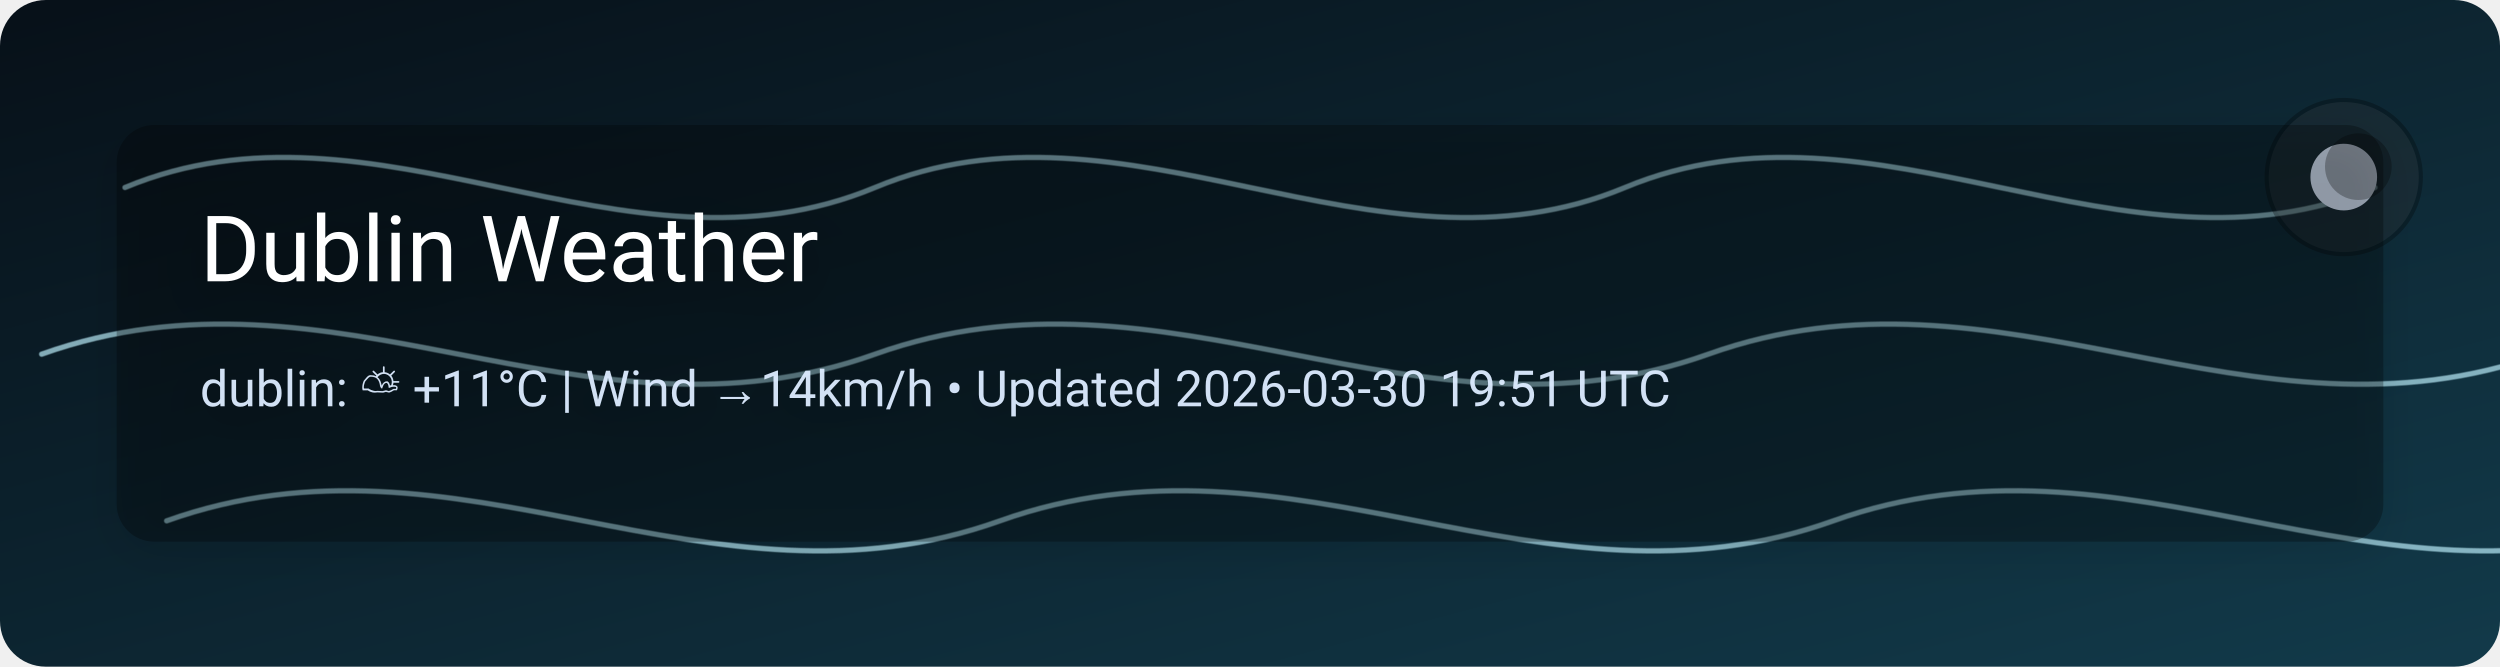
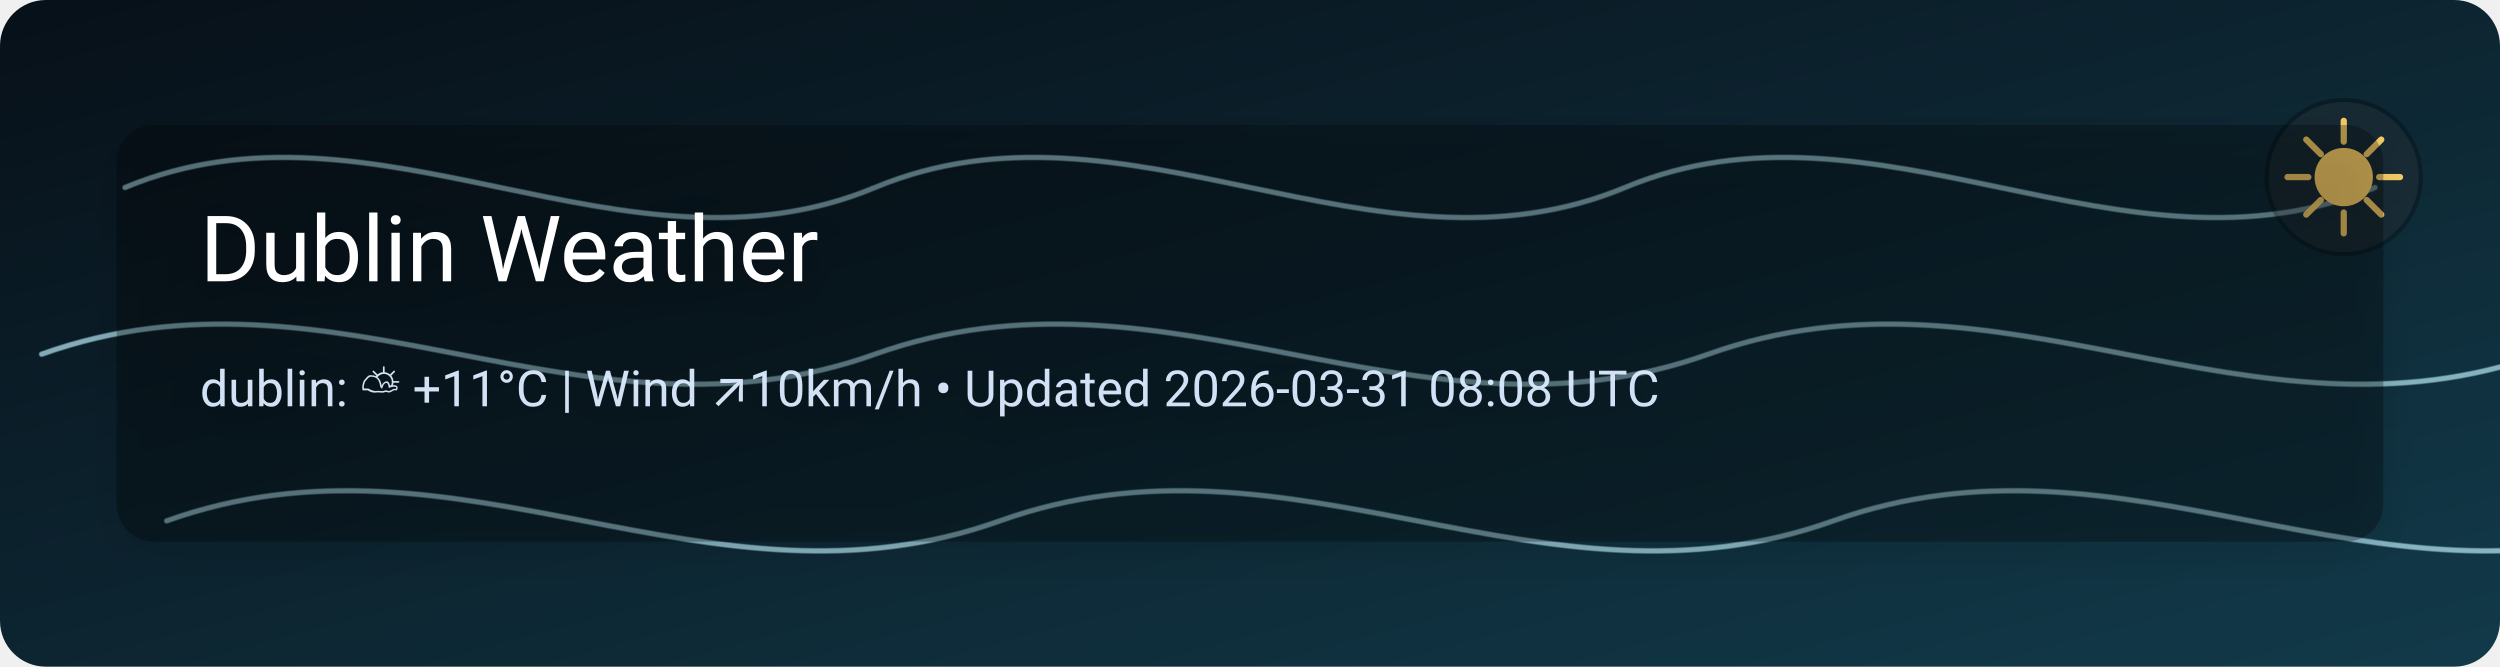
<svg xmlns="http://www.w3.org/2000/svg" width="1200" height="320" viewBox="0 0 1200 320">
  <defs>
    <linearGradient id="g" x1="0" y1="0" x2="1" y2="1">
      <stop offset="0" stop-color="#071018" />
      <stop offset="1" stop-color="#123a4a" />
    </linearGradient>
    <filter id="shadow" x="-20%" y="-20%" width="140%" height="140%">
      <feDropShadow dx="0" dy="6" stdDeviation="10" flood-color="#000" flood-opacity="0.35" />
    </filter>
  </defs>
  <style>
    .title { font: 44px system-ui, -apple-system, Segoe UI, Roboto, Arial; fill: #fff; }
    .sub   { font: 24px system-ui, -apple-system, Segoe UI, Roboto, Arial; fill: #dbeafe; opacity: .95; }
    .card  { fill: rgba(0,0,0,0.28); }

    @keyframes scrollDown { from { transform: translateY(-320px); } to { transform: translateY(0px); } }
    @keyframes scrollRight{ from { transform: translateX(-600px); } to { transform: translateX(0px); } }
    @keyframes scrollLeft { from { transform: translateX(0px); } to { transform: translateX(-600px); } }
    @keyframes driftDiag  { from { transform: translate(-180px,-140px); } to { transform: translate(180px,140px); } }
    @keyframes flash { 0%,90%,100% { opacity: 0; } 91%,93% { opacity: .65; } 94% { opacity: .1; } 95% { opacity: .45; } }

    .layerSlow  { opacity: .22; }
    .layerMed   { opacity: .30; }
    .layerFast  { opacity: .40; }

    .rainSlow { animation: scrollDown 2.6s linear infinite; }
    .rainMed  { animation: scrollDown 1.7s linear infinite; }
    .rainFast { animation: scrollDown 1.1s linear infinite; }

    .windSlow { animation: scrollRight 7.2s linear infinite; }
    .windMed  { animation: scrollRight 4.8s linear infinite; }
    .windFast { animation: scrollRight 3.2s linear infinite; }

    .fogSlow  { animation: scrollLeft 18s ease-in-out infinite; }
    .fogMed   { animation: scrollLeft 12s ease-in-out infinite; }
    .fogFast  { animation: scrollLeft 8s  ease-in-out infinite; }

    .snowSlow { animation: driftDiag 10s linear infinite; }
    .snowMed  { animation: driftDiag 7s  linear infinite; }
    .snowFast { animation: driftDiag 5s  linear infinite; }

    .flash { animation: flash 4.8s infinite; }

    /* Badge subtle float */
    @keyframes bob { 0%,100% { transform: translateY(0px); } 50% { transform: translateY(3px); } }
    .badge { animation: bob 2.8s ease-in-out infinite; }
  </style>
  <rect width="1200" height="320" rx="22" fill="url(#g)" />
  <g class="layerSlow windSlow" fill="none" stroke="#bff3ff" stroke-width="3" stroke-linecap="round">
    <path d="M 60 90 C 180 40, 300 140, 420 90 S 660 140, 780 90 S 1020 140, 1140 90" />
    <path d="M 20 170 C 160 120, 280 220, 420 170 S 680 220, 820 170 S 1080 220, 1220 170" />
    <path d="M 80 250 C 220 200, 340 300, 480 250 S 740 300, 880 250 S 1140 300, 1280 250" />
  </g>
  <g class="layerMed windMed" fill="none" stroke="#bff3ff" stroke-width="2.5" stroke-linecap="round">
    <path d="M 60 90 C 180 40, 300 140, 420 90 S 660 140, 780 90 S 1020 140, 1140 90" />
    <path d="M 20 170 C 160 120, 280 220, 420 170 S 680 220, 820 170 S 1080 220, 1220 170" />
    <path d="M 80 250 C 220 200, 340 300, 480 250 S 740 300, 880 250 S 1140 300, 1280 250" />
  </g>
  <g class="layerFast windFast" fill="none" stroke="#bff3ff" stroke-width="2" stroke-linecap="round">
    <path d="M 60 90 C 180 40, 300 140, 420 90 S 660 140, 780 90 S 1020 140, 1140 90" />
    <path d="M 20 170 C 160 120, 280 220, 420 170 S 680 220, 820 170 S 1080 220, 1220 170" />
    <path d="M 80 250 C 220 200, 340 300, 480 250 S 740 300, 880 250 S 1140 300, 1280 250" />
  </g>
  <g class="badge">
    <circle cx="1125" cy="85" r="38" fill="rgba(0,0,0,0.28)" />
    <circle cx="1125" cy="85" r="36" fill="rgba(255,255,255,0.06)" />
  </g>
  <g class="badge">
-     <circle cx="1125" cy="85" r="16" fill="#dbeafe" />
-     <circle cx="1132" cy="80" r="16" fill="rgba(0,0,0,0.28)" />
+     <circle cx="1125" cy="85" r="14" fill="#ffd36a" />
+     <g stroke="#ffd36a" stroke-width="3" stroke-linecap="round" opacity="0.95">
+       <line x1="1125" y1="58" x2="1125" y2="68" />
+       <line x1="1125" y1="102" x2="1125" y2="112" />
+       <line x1="1098" y1="85" x2="1108" y2="85" />
+       <line x1="1142" y1="85" x2="1152" y2="85" />
+       <line x1="1107" y1="67" x2="1114" y2="74" />
+       <line x1="1136" y1="96" x2="1143" y2="103" />
+       <line x1="1136" y1="74" x2="1143" y2="67" />
+       <line x1="1107" y1="103" x2="1114" y2="96" />
+     </g>
  </g>
  <g filter="url(#shadow)">
    <rect x="56" y="60" width="1088" height="200" rx="18" class="card" />
    <text x="96" y="135" class="title">Dublin Weather</text>
-     <text x="96" y="195" class="sub">dublin: ⛅  +11°C | Wind →14km/h • Updated 2026-03-30 19:51 UTC</text>
+     <text x="96" y="195" class="sub">dublin: ⛅  +11°C | Wind ↗10km/h • Updated 2026-03-31 08:08 UTC</text>
  </g>
</svg>
